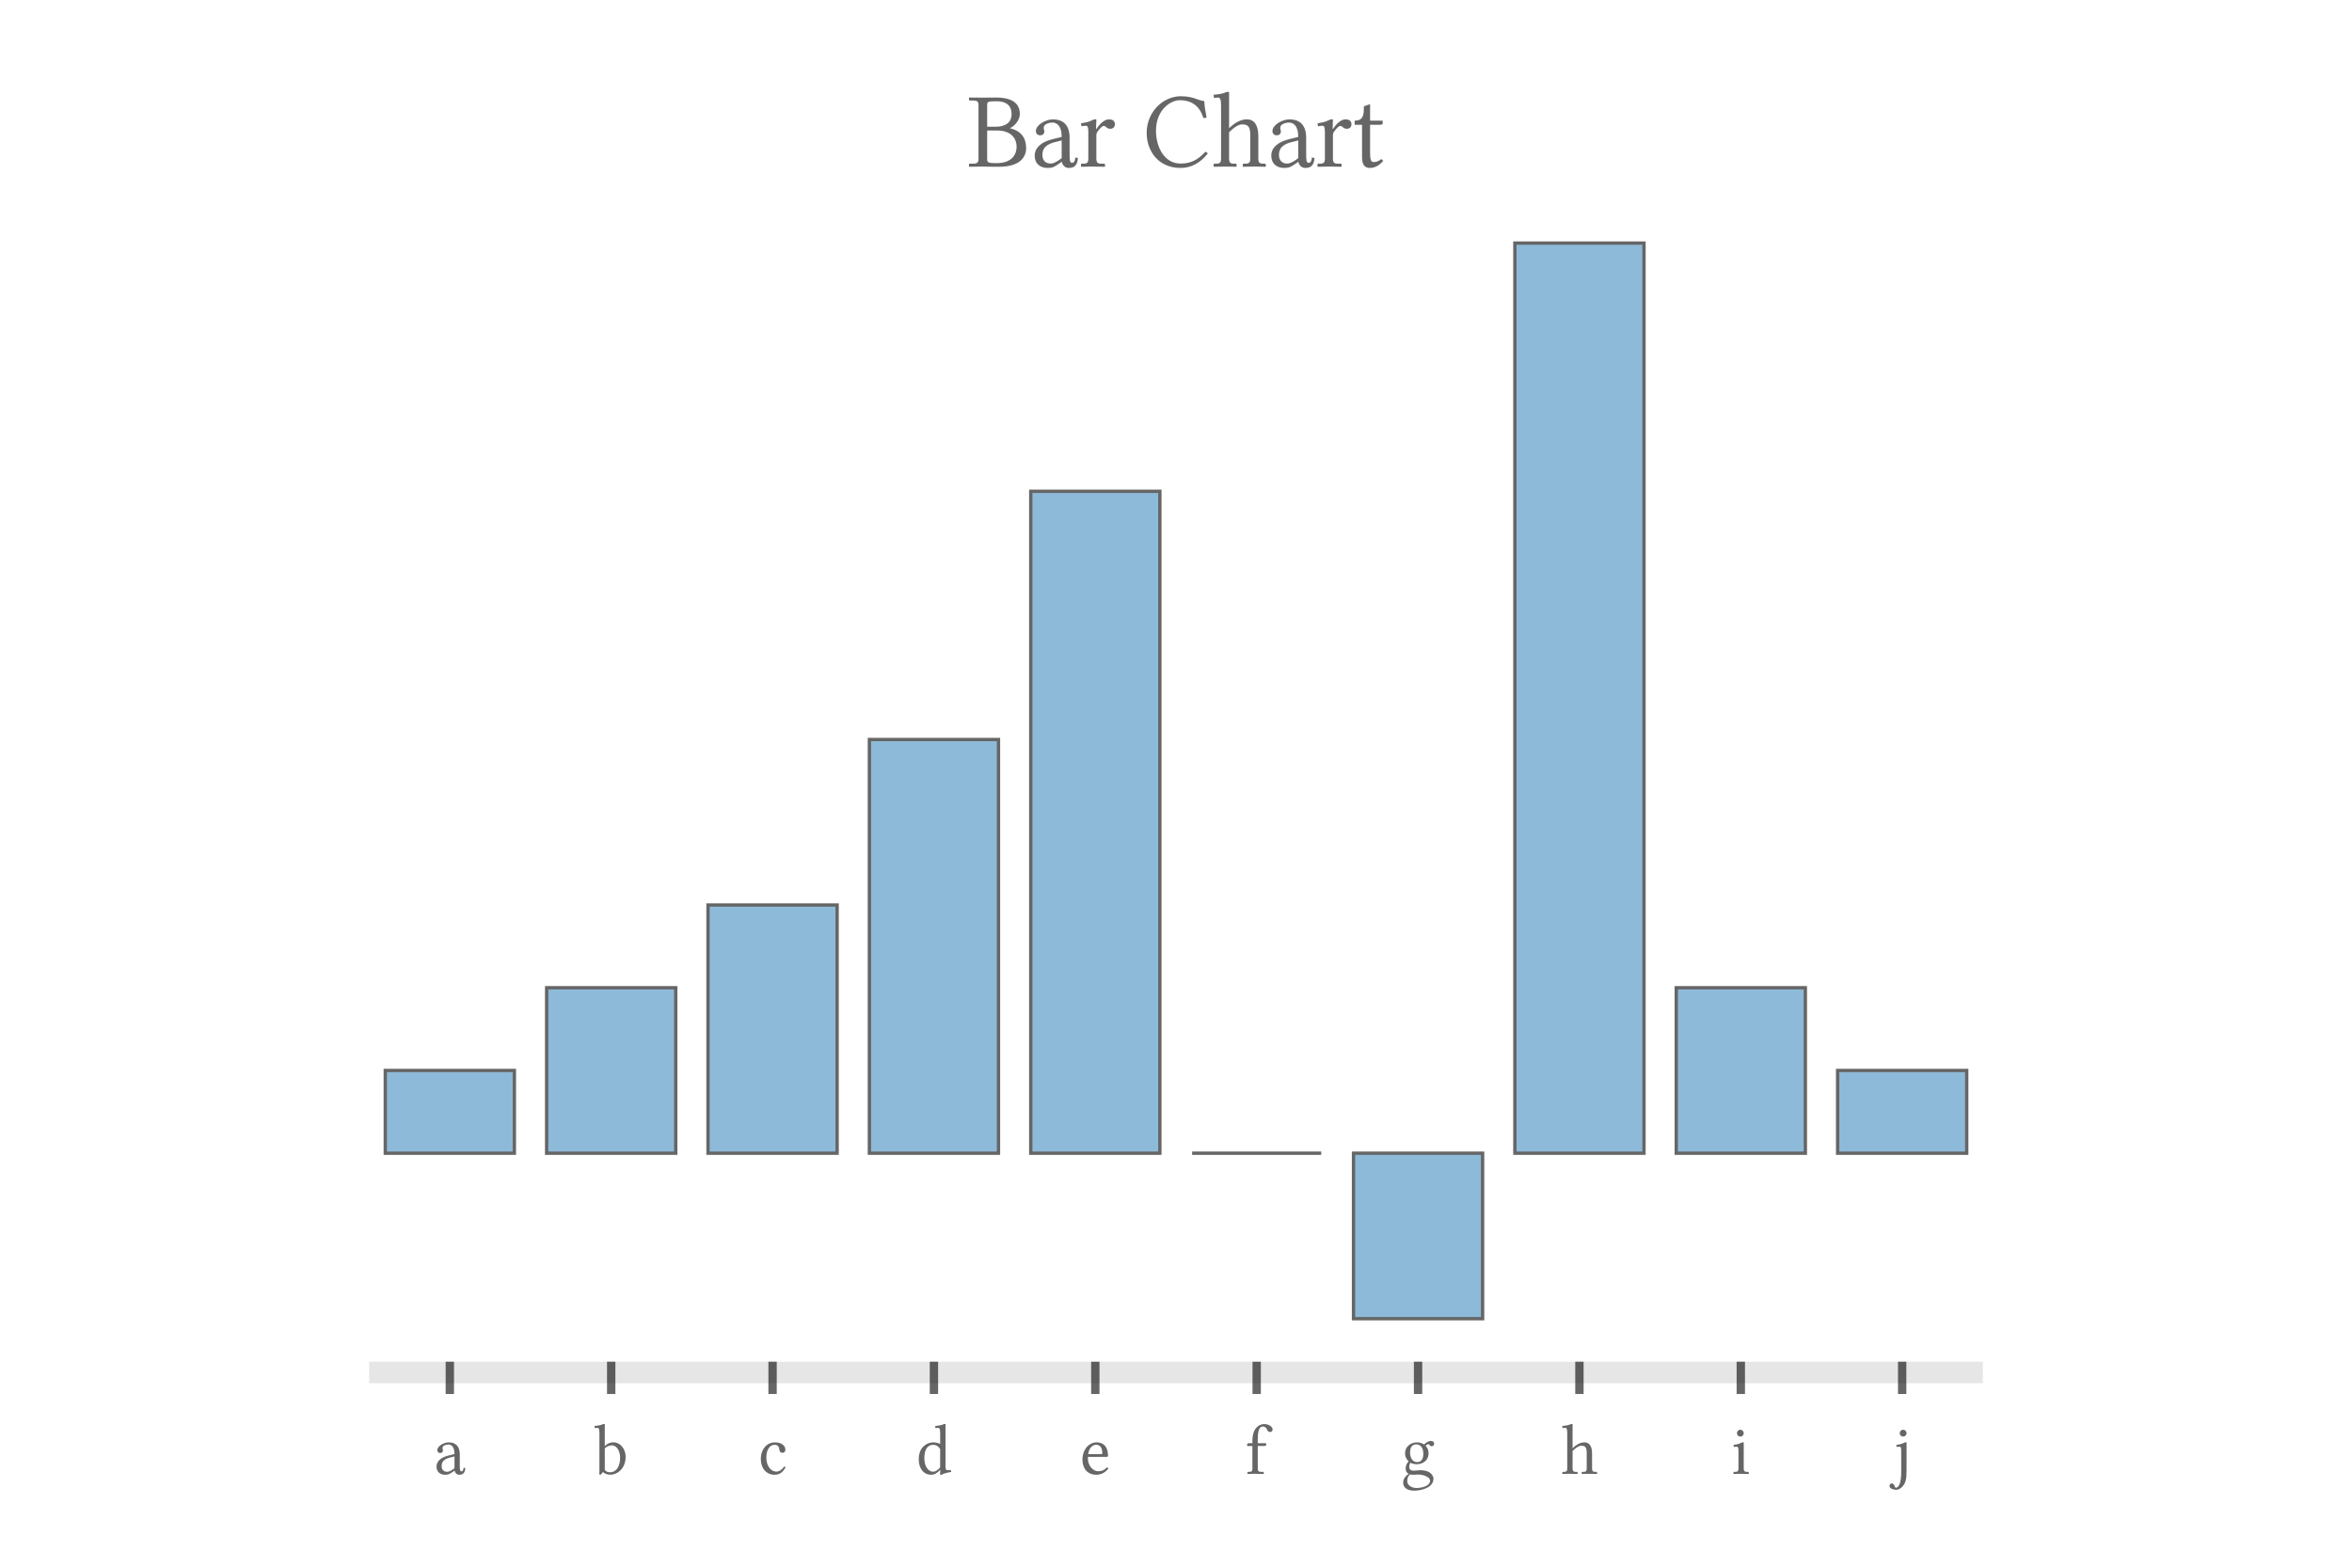
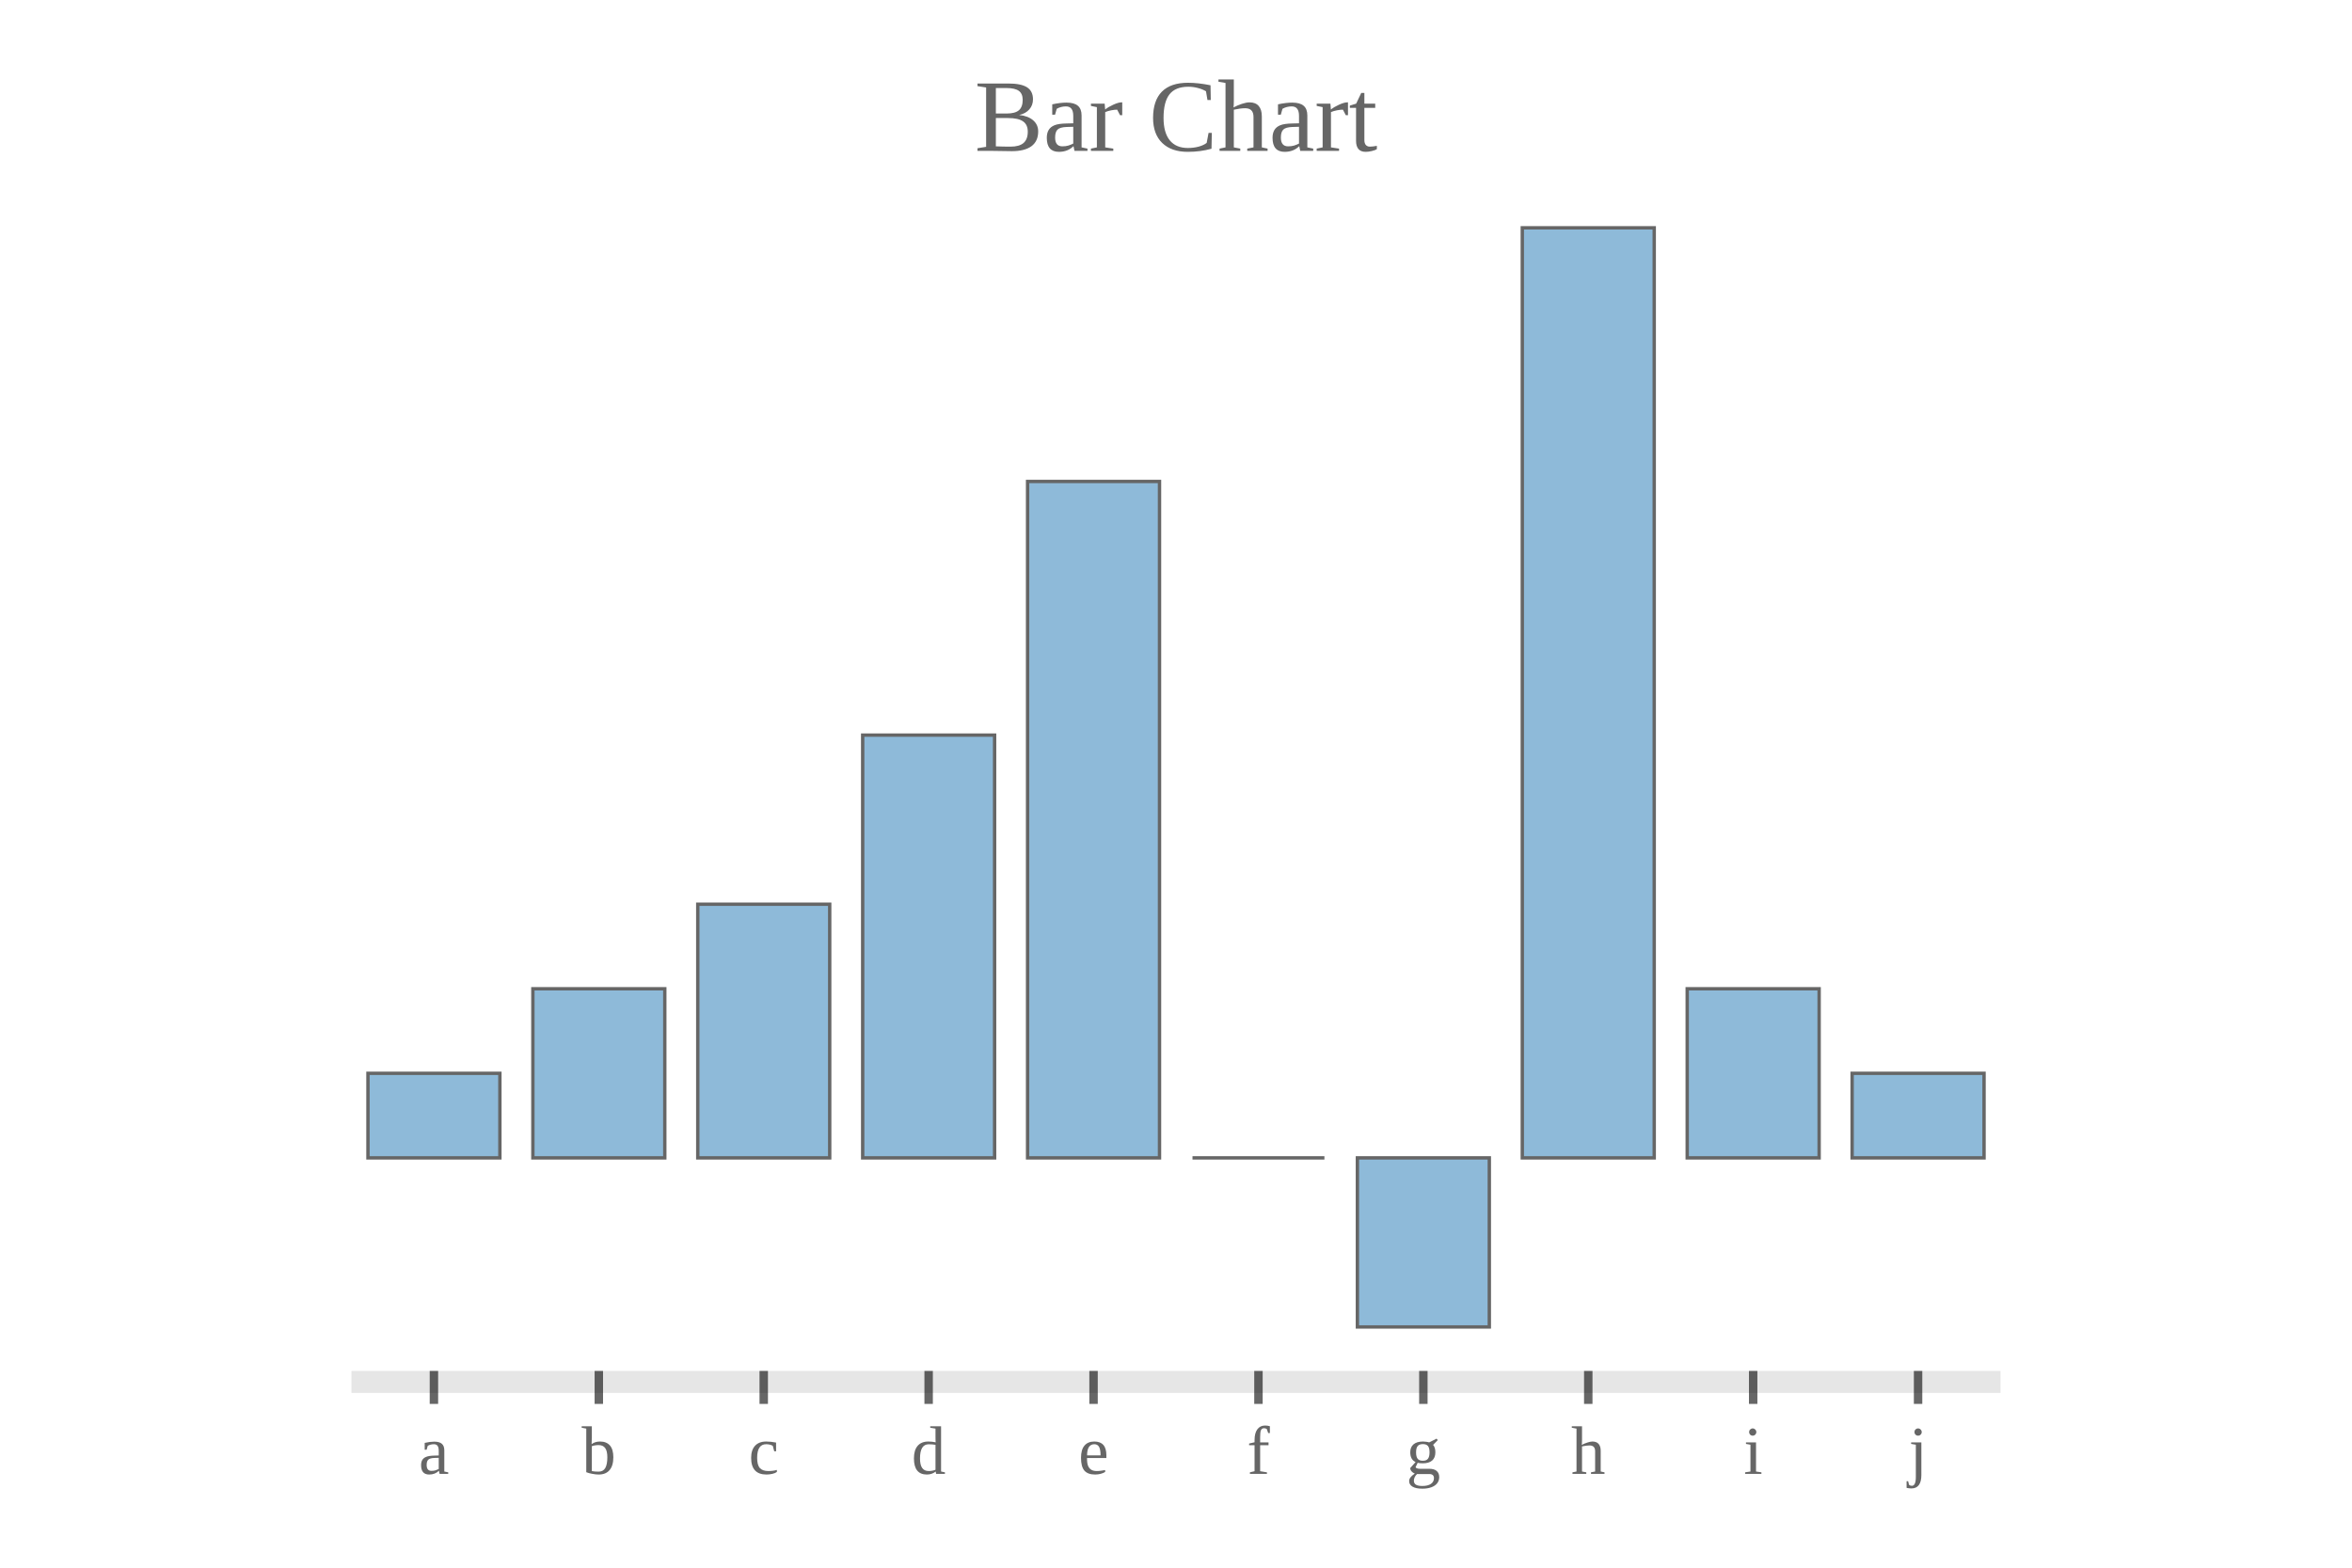
<svg xmlns="http://www.w3.org/2000/svg" height="400" stroke-opacity="1" viewBox="0 0 600 400" font-size="1" width="600" stroke="rgb(0,0,0)" version="1.1">
  <defs>
  </defs>
-   <g stroke-linejoin="miter" stroke-opacity="1.0" fill-opacity="0.6" stroke="rgb(0,0,0)" fill-rule="evenodd" stroke-width="0.0" fill="rgb(0,0,0)" stroke-linecap="butt" stroke-miterlimit="10.0">
-     <path d="M 246.723,42.526 ZM 251.829,26.824 v 5.516 h 2.157 c 2.267,-0 4.069,-0.901 4.069 -3.222c 0,-2.785 -2.185,-3.277 -3.714 -3.277c -2.376,-0 -2.512,0.082 -2.512 0.983ZM 251.829,26.824 ZM 251.829,33.296 v 7.264 c 0,0.901 0.191,1.065 2.403 1.065c 4.151,-0 5.106,-2.485 5.106 -4.151c 0,-2.458 -1.748,-4.178 -4.943 -4.178h -2.567 ZM 251.829,33.296 ZM 247.187,41.98 c 0,-0.137 0.055,-0.218 0.191 -0.218h 0.819 c 1.092,-0 1.42,-0.3 1.42 -1.256v -13.654 c 0,-0.928 -0.273,-1.202 -1.42 -1.202h -0.819 c -0.137,-0 -0.191,-0.082 -0.191 -0.191v -0.546 l 0.055,-0.027 l 3.468,0.027 c 0,-0 2.485,-0.027 3.441 -0.027c 5.079,-0 6.008,2.349 6.008 4.178c 0,1.502 -1.147,2.977 -2.54 3.659c 2.895,0.655 4.151,2.512 4.151 5.052c 0,2.349 -1.584,4.779 -7.018 4.779c -1.966,-0 -4.042,-0.055 -4.042 -0.055l -3.468,0.055 l -0.055,-0.055 v -0.519 ZM 262.889,42.526 ZM 270.835,35.836 l -2.157,0.546 c -2.403,0.737 -2.758,1.994 -2.758 3.222c 0,0.847 0.41,2.13 2.13 2.13c 0.819,-0 2.075,-0.792 2.785 -1.393v -4.506 ZM 270.835,35.836 ZM 272.583,42.854 c -1.038,-0 -1.611,-0.928 -1.72 -1.584l -0.628,0.437 c -1.256,0.874 -1.72,1.147 -2.977 1.147c -1.911,-0 -3.304,-1.092 -3.304 -3.14c 0,-2.075 1.775,-3.495 4.369 -4.151l 2.512,-0.628 c 0,-3.086 -1.42,-3.659 -2.349 -3.659c -1.038,-0 -2.239,0.464 -2.239 1.311c 0,0.3 0.055,0.464 0.082 0.546c 0.055,0.109 0.082,0.3 0.082 0.491c 0,0.355 -0.273,0.901 -1.065 0.901c -0.655,-0 -1.092,-0.437 -1.092 -1.092c 0,-1.584 2.567,-2.977 4.315 -2.977c 1.994,-0 4.287,0.819 4.287 4.697v 4.014 c 0,1.666 0.027,2.376 0.655 2.376c 0.601,-0 0.765,-0.765 0.792 -1.365l 0.683,0.137 c -0.164,1.994 -1.01,2.54 -2.403 2.54ZM 275.205,42.526 ZM 277.635,40.56 v -6.8 c 0,-1.365 -0.191,-1.666 -0.601 -1.666c -0.355,-0 -0.683,0.027 -1.147 0.137l -0.137,-0.765 c 1.72,-0.3 2.021,-0.382 2.84 -0.792c 0.273,-0.137 0.491,-0.218 0.683 -0.218h 0.41 l -0.082,2.458 h 0.082 c 0.71,-1.065 1.911,-2.458 3.195 -2.458c 1.12,-0 1.529,0.546 1.529 1.256c 0,0.71 -0.464,1.147 -1.174 1.147c -0.546,-0 -0.847,-0.218 -1.12 -0.491c -0.164,-0.164 -0.355,-0.246 -0.546 -0.246c -0.3,-0 -0.901,0.491 -1.556 1.42c -0.191,0.246 -0.328,0.601 -0.328 0.956v 6.062 c 0,0.792 0.273,1.202 1.174 1.202h 0.792 c 0.137,-0 0.246,0.082 0.246 0.218v 0.519 l -0.055,0.055 c 0,-0 -2.157,-0.055 -3.222 -0.055c -0.983,-0 -2.84,0.055 -2.84 0.055l -0.027,-0.055 v -0.519 c 0,-0.137 0.055,-0.218 0.191 -0.218h 0.519 c 0.928,-0 1.174,-0.41 1.174 -1.202ZM 291.507,42.526 ZM 301.202,42.854 c -5.871,-0 -8.684,-4.533 -8.684 -8.93c 0,-5.38 4.178,-9.367 8.711 -9.367c 3.359,-0 4.424,1.147 5.98 1.229c 0.082,1.502 0.328,2.813 0.601 4.233l -0.819,0.109 c -0.71,-2.349 -2.294,-4.56 -6.062 -4.56c -2.157,-0 -6.035,2.294 -6.035 7.837c 0,3.987 2.048,8.329 6.281 8.329c 2.54,-0 4.396,-0.901 6.335 -3.031l 0.628,0.41 c -1.857,2.43 -4.287,3.741 -6.936 3.741ZM 309.094,42.526 ZM 313.545,23.465 v 9.257 c 1.83,-1.83 3.441,-2.267 4.506 -2.267c 1.966,-0 2.949,1.502 2.949 4.315v 5.789 c 0,0.792 0.273,1.202 1.174 1.202h 0.519 c 0.109,-0 0.218,0.082 0.218 0.218v 0.519 l -0.055,0.055 c 0,-0 -1.857,-0.055 -2.949 -0.055c -0.956,-0 -2.813,0.055 -2.813 0.055l -0.055,-0.055 v -0.519 c 0,-0.137 0.082,-0.218 0.218 -0.218h 0.519 c 0.928,-0 1.174,-0.41 1.174 -1.202v -6.09 c 0,-2.212 -0.601,-2.731 -2.13 -2.731c -0.792,-0 -1.966,0.71 -3.277 1.994v 6.827 c 0,0.792 0.273,1.202 1.174 1.202h 0.519 c 0.109,-0 0.218,0.082 0.218 0.218v 0.519 l -0.055,0.055 c 0,-0 -1.857,-0.055 -2.922 -0.055c -0.983,-0 -2.813,0.055 -2.813 0.055l -0.055,-0.055 v -0.519 c 0,-0.137 0.055,-0.218 0.191 -0.218h 0.519 c 0.928,-0 1.174,-0.41 1.174 -1.202v -13.681 c 0,-1.556 -0.246,-1.994 -0.792 -1.994l -0.901,0.109 c -0.082,-0 -0.137,-0.055 -0.137 -0.137l -0.055,-0.683 c 0.437,-0 1.42,-0.164 1.884 -0.246c 0.491,-0.109 0.901,-0.218 1.447 -0.464h 0.601 ZM 323.239,42.526 ZM 331.185,35.836 l -2.157,0.546 c -2.403,0.737 -2.758,1.994 -2.758 3.222c 0,0.847 0.41,2.13 2.13 2.13c 0.819,-0 2.075,-0.792 2.785 -1.393v -4.506 ZM 331.185,35.836 ZM 332.933,42.854 c -1.038,-0 -1.611,-0.928 -1.72 -1.584l -0.628,0.437 c -1.256,0.874 -1.72,1.147 -2.977 1.147c -1.911,-0 -3.304,-1.092 -3.304 -3.14c 0,-2.075 1.775,-3.495 4.369 -4.151l 2.512,-0.628 c 0,-3.086 -1.42,-3.659 -2.349 -3.659c -1.038,-0 -2.239,0.464 -2.239 1.311c 0,0.3 0.055,0.464 0.082 0.546c 0.055,0.109 0.082,0.3 0.082 0.491c 0,0.355 -0.273,0.901 -1.065 0.901c -0.655,-0 -1.092,-0.437 -1.092 -1.092c 0,-1.584 2.567,-2.977 4.315 -2.977c 1.994,-0 4.287,0.819 4.287 4.697v 4.014 c 0,1.666 0.027,2.376 0.655 2.376c 0.601,-0 0.765,-0.765 0.792 -1.365l 0.683,0.137 c -0.164,1.994 -1.01,2.54 -2.403 2.54ZM 335.555,42.526 ZM 337.985,40.56 v -6.8 c 0,-1.365 -0.191,-1.666 -0.601 -1.666c -0.355,-0 -0.683,0.027 -1.147 0.137l -0.137,-0.765 c 1.72,-0.3 2.021,-0.382 2.84 -0.792c 0.273,-0.137 0.491,-0.218 0.683 -0.218h 0.41 l -0.082,2.458 h 0.082 c 0.71,-1.065 1.911,-2.458 3.195 -2.458c 1.12,-0 1.529,0.546 1.529 1.256c 0,0.71 -0.464,1.147 -1.174 1.147c -0.546,-0 -0.847,-0.218 -1.12 -0.491c -0.164,-0.164 -0.355,-0.246 -0.546 -0.246c -0.3,-0 -0.901,0.491 -1.556 1.42c -0.191,0.246 -0.328,0.601 -0.328 0.956v 6.062 c 0,0.792 0.273,1.202 1.174 1.202h 0.792 c 0.137,-0 0.246,0.082 0.246 0.218v 0.519 l -0.055,0.055 c 0,-0 -2.157,-0.055 -3.222 -0.055c -0.983,-0 -2.84,0.055 -2.84 0.055l -0.027,-0.055 v -0.519 c 0,-0.137 0.055,-0.218 0.191 -0.218h 0.519 c 0.928,-0 1.174,-0.41 1.174 -1.202ZM 345.03,42.526 ZM 349.509,31.849 v 6.991 c 0,1.693 0.164,2.512 0.901 2.512c 0.71,-0 1.256,-0.218 1.966 -0.765l 0.491,0.464 c -1.065,1.202 -2.157,1.802 -3.413 1.802c -1.256,-0 -1.994,-0.765 -1.994 -2.704v -8.302 h -1.775 c -0.082,-0 -0.109,-0.027 -0.109 -0.109v -0.847 c 0,-0.082 0.027,-0.109 0.082 -0.109c 1.83,-0 2.267,-1.065 2.267 -3.14v -0.519 l 1.584,-0.546 v 4.205 h 3.004 c 0.137,-0 0.218,0.055 0.218 0.164v 0.546 c 0,0.246 -0.382,0.355 -0.655 0.355h -2.567 Z" />
+   <g stroke-linejoin="miter" stroke-opacity="0.0" fill-opacity="0.0" stroke="rgb(0,0,0)" fill-rule="evenodd" stroke-width="0.0" fill="rgb(0,0,0)" stroke-linecap="butt" stroke-miterlimit="10.0">
+     <path d="M 364.97,46.908 l -0,-28.875 h -129.94 l -0,28.875 Z" />
+   </g>
+   <g stroke-linejoin="miter" stroke-opacity="1.0" fill-opacity="0.6" font-size="26.25px" stroke="rgb(0,0,0)" fill-rule="evenodd" stroke-width="0.0" fill="rgb(0,0,0)" stroke-linecap="butt" stroke-miterlimit="10.0">
+     <text dominant-baseline="middle" transform="matrix(1,-0,0,1,300,32.4698)" stroke="none" text-anchor="middle">Bar Chart
+     </text>
  </g>
  <g stroke-linejoin="miter" stroke-opacity="0.0" fill-opacity="0.1" stroke="rgb(0,0,0)" stroke-width="0.0" fill="rgb(0,0,0)" stroke-linecap="butt" stroke-miterlimit="10.0">
-     <path d="M 505.832,352.933 l -0,-5.489 h -411.664 l -0,5.489 Z" />
+     <path d="M 510.34,355.407 l -0,-5.609 h -420.681 l -0,5.609 Z" />
  </g>
-   <g stroke-linejoin="miter" stroke-opacity="1.0" fill-opacity="0.6" stroke="rgb(0,0,0)" fill-rule="evenodd" stroke-width="0.0" fill="rgb(0,0,0)" stroke-linecap="butt" stroke-miterlimit="10.0">
-     <path d="M 482.727,376.07 ZM 484.621,365.674 c 0,-0.473 0.382,-0.874 0.874 -0.874c 0.473,-0 0.874,0.401 0.874 0.874c 0,0.491 -0.401,0.874 -0.874 0.874c -0.491,-0 -0.874,-0.382 -0.874 -0.874ZM 484.621,365.674 ZM 483.656,379.601 c 0.801,-0 1.347,-1.438 1.347 -4.005v -5.37 c 0,-0.965 -0.164,-1.111 -0.401 -1.111c -0.255,-0 -0.455,0.018 -0.765 0.091l -0.091,-0.51 c 1.329,-0.218 1.73,-0.437 1.966 -0.564c 0.127,-0.055 0.2,-0.109 0.382 -0.109h 0.273 v 7.009 c 0,2.385 -0.182,3.386 -1.183 4.406c -0.491,0.473 -1.02,0.692 -1.456 0.692c -0.746,-0 -1.711,-0.382 -1.711 -0.928c 0,-0.455 0.273,-0.692 0.583 -0.692c 0.437,-0 0.674,0.419 0.765 0.801c 0.055,0.182 0.146,0.291 0.291 0.291Z" />
+   <g stroke-linejoin="miter" stroke-opacity="0.0" fill-opacity="0.0" stroke="rgb(0,0,0)" fill-rule="evenodd" stroke-width="0.0" fill="rgb(0,0,0)" stroke-linecap="butt" stroke-miterlimit="10.0">
+     <path d="M 494.119,381.668 l -0,-19.25 h -9.625 l -0,19.25 Z" />
  </g>
-   <g stroke-linejoin="miter" stroke-opacity="0.6" fill-opacity="0.0" stroke="rgb(0,0,0)" stroke-width="2.128" fill="rgb(0,0,0)" stroke-linecap="butt" stroke-miterlimit="10.0">
-     <path d="M 485.249,347.444 v 8.233 " />
+   <g stroke-linejoin="miter" stroke-opacity="1.0" fill-opacity="0.6" font-size="17.5px" stroke="rgb(0,0,0)" fill-rule="evenodd" stroke-width="0.0" fill="rgb(0,0,0)" stroke-linecap="butt" stroke-miterlimit="10.0">
+     <text dominant-baseline="middle" transform="matrix(1,-0,0,1,489.3063,372.0432)" stroke="none" text-anchor="middle">j
+     </text>
  </g>
-   <g stroke-linejoin="miter" stroke-opacity="1.0" fill-opacity="0.6" stroke="rgb(0,0,0)" fill-rule="evenodd" stroke-width="0.0" fill="rgb(0,0,0)" stroke-linecap="butt" stroke-miterlimit="10.0">
-     <path d="M 441.679,376.07 ZM 443.099,365.674 c 0,-0.473 0.382,-0.874 0.856 -0.874c 0.491,-0 0.874,0.401 0.874 0.874c 0,0.491 -0.382,0.874 -0.874 0.874c -0.473,-0 -0.856,-0.382 -0.856 -0.874ZM 443.099,365.674 ZM 444.829,374.759 c 0,0.528 0.2,0.801 0.783 0.801h 0.346 c 0.091,-0 0.164,0.055 0.164 0.146v 0.346 l -0.036,0.036 c 0,-0 -1.256,-0.036 -1.966 -0.036c -0.637,-0 -1.875,0.036 -1.875 0.036l -0.036,-0.036 v -0.346 c 0,-0.091 0.055,-0.146 0.146 -0.146h 0.346 c 0.601,-0 0.783,-0.273 0.783 -0.801v -4.533 c 0,-0.965 -0.164,-1.111 -0.419 -1.111c -0.237,-0 -0.455,0.018 -0.765 0.091l -0.091,-0.51 c 1.165,-0.2 1.365,-0.273 1.893 -0.528c 0.2,-0.073 0.328,-0.146 0.455 -0.146h 0.273 v 6.736 Z" />
+   <g stroke-linejoin="miter" stroke-opacity="0.6" fill-opacity="0.0" stroke="rgb(0,0,0)" stroke-width="2.151" fill="rgb(0,0,0)" stroke-linecap="butt" stroke-miterlimit="10.0">
+     <path d="M 489.306,349.798 v 8.414 " />
  </g>
-   <g stroke-linejoin="miter" stroke-opacity="0.6" fill-opacity="0.0" stroke="rgb(0,0,0)" stroke-width="2.128" fill="rgb(0,0,0)" stroke-linecap="butt" stroke-miterlimit="10.0">
-     <path d="M 444.082,347.444 v 8.233 " />
+   <g stroke-linejoin="miter" stroke-opacity="0.0" fill-opacity="0.0" stroke="rgb(0,0,0)" fill-rule="evenodd" stroke-width="0.0" fill="rgb(0,0,0)" stroke-linecap="butt" stroke-miterlimit="10.0">
+     <path d="M 452.051,381.668 l -0,-19.25 h -9.625 l -0,19.25 Z" />
  </g>
-   <g stroke-linejoin="miter" stroke-opacity="1.0" fill-opacity="0.6" stroke="rgb(0,0,0)" fill-rule="evenodd" stroke-width="0.0" fill="rgb(0,0,0)" stroke-linecap="butt" stroke-miterlimit="10.0">
-     <path d="M 398.201,376.07 ZM 401.168,363.362 v 6.171 c 1.22,-1.22 2.294,-1.511 3.004 -1.511c 1.311,-0 1.966,1.001 1.966 2.876v 3.86 c 0,0.528 0.182,0.801 0.783 0.801h 0.346 c 0.073,-0 0.146,0.055 0.146 0.146v 0.346 l -0.036,0.036 c 0,-0 -1.238,-0.036 -1.966 -0.036c -0.637,-0 -1.875,0.036 -1.875 0.036l -0.036,-0.036 v -0.346 c 0,-0.091 0.055,-0.146 0.146 -0.146h 0.346 c 0.619,-0 0.783,-0.273 0.783 -0.801v -4.06 c 0,-1.475 -0.401,-1.821 -1.42 -1.821c -0.528,-0 -1.311,0.473 -2.185 1.329v 4.551 c 0,0.528 0.182,0.801 0.783 0.801h 0.346 c 0.073,-0 0.146,0.055 0.146 0.146v 0.346 l -0.036,0.036 c 0,-0 -1.238,-0.036 -1.948 -0.036c -0.655,-0 -1.875,0.036 -1.875 0.036l -0.036,-0.036 v -0.346 c 0,-0.091 0.036,-0.146 0.127 -0.146h 0.346 c 0.619,-0 0.783,-0.273 0.783 -0.801v -9.121 c 0,-1.038 -0.164,-1.329 -0.528 -1.329l -0.601,0.073 c -0.055,-0 -0.091,-0.036 -0.091 -0.091l -0.036,-0.455 c 0.291,-0 0.947,-0.109 1.256 -0.164c 0.328,-0.073 0.601,-0.146 0.965 -0.309h 0.401 Z" />
+   <g stroke-linejoin="miter" stroke-opacity="1.0" fill-opacity="0.6" font-size="17.5px" stroke="rgb(0,0,0)" fill-rule="evenodd" stroke-width="0.0" fill="rgb(0,0,0)" stroke-linecap="butt" stroke-miterlimit="10.0">
+     <text dominant-baseline="middle" transform="matrix(1,-0,0,1,447.2382,372.0432)" stroke="none" text-anchor="middle">i
+     </text>
  </g>
-   <g stroke-linejoin="miter" stroke-opacity="0.6" fill-opacity="0.0" stroke="rgb(0,0,0)" stroke-width="2.128" fill="rgb(0,0,0)" stroke-linecap="butt" stroke-miterlimit="10.0">
-     <path d="M 402.916,347.444 v 8.233 " />
+   <g stroke-linejoin="miter" stroke-opacity="0.6" fill-opacity="0.0" stroke="rgb(0,0,0)" stroke-width="2.151" fill="rgb(0,0,0)" stroke-linecap="butt" stroke-miterlimit="10.0">
+     <path d="M 447.238,349.798 v 8.414 " />
  </g>
-   <g stroke-linejoin="miter" stroke-opacity="1.0" fill-opacity="0.6" stroke="rgb(0,0,0)" fill-rule="evenodd" stroke-width="0.0" fill="rgb(0,0,0)" stroke-linecap="butt" stroke-miterlimit="10.0">
-     <path d="M 357.344,376.07 ZM 363.097,370.918 c 0,-1.511 -0.71,-2.385 -1.802 -2.385c -0.947,-0 -1.584,0.655 -1.584 2.075c 0,0.947 0.364,2.439 1.821 2.439c 0.637,-0 1.566,-0.309 1.566 -2.13ZM 363.097,370.918 ZM 359.692,376.197 c -0.564,0.528 -0.692,1.092 -0.692 1.711c 0,1.365 1.639,1.766 2.257 1.766c 1.566,-0 3.55,-0.546 3.55 -1.857c 0,-0.473 -0.255,-0.783 -0.965 -1.129c -0.51,-0.255 -1.256,-0.455 -2.13 -0.455c -0.146,-0 -0.346,0.018 -0.601 0.036c -0.255,0.018 -0.528,0.018 -0.728 0.018c -0.291,-0 -0.437,-0.036 -0.692 -0.091ZM 359.692,376.197 ZM 365.227,369.006 c -0.291,-0 -0.473,-0.164 -0.546 -0.309c -0.109,-0.164 -0.182,-0.218 -0.309 -0.218c -0.218,-0 -0.564,0.255 -0.692 0.437c 0.51,0.546 0.746,1.074 0.746 1.93c 0,1.784 -1.456,2.749 -2.986 2.749c -0.674,-0 -1.22,-0.127 -1.639 -0.382c -0.2,0.309 -0.309,0.692 -0.309 1.056c 0,0.783 0.601,0.983 1.111 0.983c 0.091,-0 0.309,-0.018 0.564 -0.036c 0.419,-0.055 0.874,-0.091 1.183 -0.091c 0.637,-0 1.839,0.127 2.567 0.746c 0.491,0.455 0.765,0.892 0.765 1.475c 0,1.966 -2.585,3.004 -4.934 3.004c -1.329,-0 -2.804,-0.491 -2.804 -2.075c 0,-0.783 0.491,-1.62 1.42 -2.203c -0.455,-0.237 -0.783,-0.692 -0.783 -1.347c 0,-0.619 0.273,-1.402 0.765 -1.839c -0.491,-0.491 -0.91,-1.111 -0.91 -2.112c 0,-1.675 1.475,-2.749 3.022 -2.749c 1.02,-0 1.657,0.419 1.857 0.564c 0.455,-0.619 1.274,-0.928 1.73 -0.928c 0.473,-0 0.801,0.309 0.801 0.692c 0,0.401 -0.255,0.655 -0.619 0.655Z" />
+   <g stroke-linejoin="miter" stroke-opacity="0.0" fill-opacity="0.0" stroke="rgb(0,0,0)" fill-rule="evenodd" stroke-width="0.0" fill="rgb(0,0,0)" stroke-linecap="butt" stroke-miterlimit="10.0">
+     <path d="M 409.983,381.668 l -0,-19.25 h -9.625 l -0,19.25 Z" />
  </g>
-   <g stroke-linejoin="miter" stroke-opacity="0.6" fill-opacity="0.0" stroke="rgb(0,0,0)" stroke-width="2.128" fill="rgb(0,0,0)" stroke-linecap="butt" stroke-miterlimit="10.0">
-     <path d="M 361.75,347.444 v 8.233 " />
+   <g stroke-linejoin="miter" stroke-opacity="1.0" fill-opacity="0.6" font-size="17.5px" stroke="rgb(0,0,0)" fill-rule="evenodd" stroke-width="0.0" fill="rgb(0,0,0)" stroke-linecap="butt" stroke-miterlimit="10.0">
+     <text dominant-baseline="middle" transform="matrix(1,-0,0,1,405.1702,372.0432)" stroke="none" text-anchor="middle">h
+     </text>
  </g>
-   <g stroke-linejoin="miter" stroke-opacity="1.0" fill-opacity="0.6" stroke="rgb(0,0,0)" fill-rule="evenodd" stroke-width="0.0" fill="rgb(0,0,0)" stroke-linecap="butt" stroke-miterlimit="10.0">
-     <path d="M 317.816,376.07 ZM 319.491,374.759 v -5.807 h -1.256 c -0.073,-0 -0.091,-0.018 -0.091 -0.091v -0.255 c 0,-0.146 0.091,-0.364 0.419 -0.364h 0.928 v -0.71 c 0,-2.84 1.475,-4.169 3.004 -4.169c 0.692,-0 1.165,0.182 1.62 0.491c 0.364,0.273 0.528,0.583 0.528 0.874c 0,0.382 -0.273,0.655 -0.619 0.655c -0.364,-0 -0.601,-0.2 -0.746 -0.51c -0.237,-0.601 -0.583,-0.892 -1.129 -0.892c -0.601,-0 -1.293,0.437 -1.293 3.24v 1.02 h 2.003 c 0.091,-0 0.146,0.036 0.146 0.109v 0.364 c 0,0.164 -0.255,0.237 -0.419 0.237h -1.73 v 5.807 c 0,0.528 0.182,0.801 0.783 0.801h 0.601 c 0.073,-0 0.146,0.055 0.146 0.146v 0.346 l -0.036,0.036 c 0,-0 -1.493,-0.036 -2.203 -0.036c -0.655,-0 -1.893,0.036 -1.893 0.036l -0.036,-0.036 v -0.346 c 0,-0.091 0.055,-0.146 0.146 -0.146h 0.346 c 0.619,-0 0.783,-0.273 0.783 -0.801Z" />
+   <g stroke-linejoin="miter" stroke-opacity="0.6" fill-opacity="0.0" stroke="rgb(0,0,0)" stroke-width="2.151" fill="rgb(0,0,0)" stroke-linecap="butt" stroke-miterlimit="10.0">
+     <path d="M 405.17,349.798 v 8.414 " />
  </g>
-   <g stroke-linejoin="miter" stroke-opacity="0.6" fill-opacity="0.0" stroke="rgb(0,0,0)" stroke-width="2.128" fill="rgb(0,0,0)" stroke-linecap="butt" stroke-miterlimit="10.0">
-     <path d="M 320.583,347.444 v 8.233 " />
+   <g stroke-linejoin="miter" stroke-opacity="0.0" fill-opacity="0.0" stroke="rgb(0,0,0)" fill-rule="evenodd" stroke-width="0.0" fill="rgb(0,0,0)" stroke-linecap="butt" stroke-miterlimit="10.0">
+     <path d="M 367.915,381.668 l -0,-19.25 h -9.625 l -0,19.25 Z" />
  </g>
-   <g stroke-linejoin="miter" stroke-opacity="1.0" fill-opacity="0.6" stroke="rgb(0,0,0)" fill-rule="evenodd" stroke-width="0.0" fill="rgb(0,0,0)" stroke-linecap="butt" stroke-miterlimit="10.0">
-     <path d="M 275.521,376.07 ZM 277.596,371.027 h 3.35 c 0.182,-0 0.255,-0.091 0.255 -0.255c 0,-1.693 -0.856,-2.13 -1.511 -2.13c -0.419,-0 -1.784,0.164 -2.094 2.385ZM 277.596,371.027 ZM 282.402,374.377 l 0.364,0.291 c -0.692,0.947 -1.766,1.62 -3.077 1.62c -2.494,-0 -3.55,-1.857 -3.55 -3.841c 0,-2.767 1.821,-4.424 3.55 -4.424c 2.403,-0 2.967,1.875 2.967 3.404c 0,0.2 -0.127,0.309 -0.328 0.309h -4.788 c -0.018,0.109 -0.018,0.218 -0.018 0.364c 0,1.857 1.293,3.295 2.603 3.295c 1.001,-0 1.639,-0.328 2.276 -1.02Z" />
+   <g stroke-linejoin="miter" stroke-opacity="1.0" fill-opacity="0.6" font-size="17.5px" stroke="rgb(0,0,0)" fill-rule="evenodd" stroke-width="0.0" fill="rgb(0,0,0)" stroke-linecap="butt" stroke-miterlimit="10.0">
+     <text dominant-baseline="middle" transform="matrix(1,-0,0,1,363.1021,372.0432)" stroke="none" text-anchor="middle">g
+     </text>
  </g>
-   <g stroke-linejoin="miter" stroke-opacity="0.6" fill-opacity="0.0" stroke="rgb(0,0,0)" stroke-width="2.128" fill="rgb(0,0,0)" stroke-linecap="butt" stroke-miterlimit="10.0">
-     <path d="M 279.417,347.444 v 8.233 " />
+   <g stroke-linejoin="miter" stroke-opacity="0.6" fill-opacity="0.0" stroke="rgb(0,0,0)" stroke-width="2.151" fill="rgb(0,0,0)" stroke-linecap="butt" stroke-miterlimit="10.0">
+     <path d="M 363.102,349.798 v 8.414 " />
  </g>
-   <g stroke-linejoin="miter" stroke-opacity="1.0" fill-opacity="0.6" stroke="rgb(0,0,0)" fill-rule="evenodd" stroke-width="0.0" fill="rgb(0,0,0)" stroke-linecap="butt" stroke-miterlimit="10.0">
-     <path d="M 233.754,376.07 ZM 239.834,374.449 v -4.715 c -0.437,-0.692 -0.928,-1.074 -1.784 -1.074c -0.364,-0 -1.111,0.055 -1.693 0.91c -0.255,0.382 -0.564,1.165 -0.564 2.476c 0,2.385 1.238,3.477 2.221 3.477c 0.601,-0 1.092,-0.364 1.821 -1.074ZM 239.834,374.449 ZM 241.2,363.362 v 10.523 c 0,0.546 0.036,0.837 0.073 0.965c 0.055,0.164 0.255,0.273 0.401 0.273c 0.218,-0 0.619,-0 0.892 -0.055l 0.073,0.51 c -1.056,0.182 -2.003,0.382 -2.385 0.71h -0.437 l 0.055,-1.256 c -0.692,0.71 -1.402,1.256 -2.33 1.256c -1.966,-0 -3.168,-1.675 -3.168 -3.914c 0,-1.347 0.364,-2.476 1.147 -3.259c 0.728,-0.692 1.529,-1.092 2.731 -1.092c 0.364,-0 1.165,0.164 1.584 0.401v -2.785 c 0,-1.038 -0.164,-1.329 -0.528 -1.329l -0.601,0.073 c -0.036,-0 -0.091,-0.036 -0.091 -0.091l -0.036,-0.455 c 0.291,-0 0.947,-0.109 1.256 -0.164c 0.346,-0.073 0.601,-0.146 0.965 -0.309h 0.401 Z" />
+   <g stroke-linejoin="miter" stroke-opacity="0.0" fill-opacity="0.0" stroke="rgb(0,0,0)" fill-rule="evenodd" stroke-width="0.0" fill="rgb(0,0,0)" stroke-linecap="butt" stroke-miterlimit="10.0">
+     <path d="M 325.847,381.668 l -0,-19.25 h -9.625 l -0,19.25 Z" />
  </g>
-   <g stroke-linejoin="miter" stroke-opacity="0.6" fill-opacity="0.0" stroke="rgb(0,0,0)" stroke-width="2.128" fill="rgb(0,0,0)" stroke-linecap="butt" stroke-miterlimit="10.0">
-     <path d="M 238.25,347.444 v 8.233 " />
+   <g stroke-linejoin="miter" stroke-opacity="1.0" fill-opacity="0.6" font-size="17.5px" stroke="rgb(0,0,0)" fill-rule="evenodd" stroke-width="0.0" fill="rgb(0,0,0)" stroke-linecap="butt" stroke-miterlimit="10.0">
+     <text dominant-baseline="middle" transform="matrix(1,-0,0,1,321.034,372.0432)" stroke="none" text-anchor="middle">f
+     </text>
  </g>
-   <g stroke-linejoin="miter" stroke-opacity="1.0" fill-opacity="0.6" stroke="rgb(0,0,0)" fill-rule="evenodd" stroke-width="0.0" fill="rgb(0,0,0)" stroke-linecap="butt" stroke-miterlimit="10.0">
-     <path d="M 193.416,376.07 ZM 200.406,374.413 c -0.801,1.384 -1.675,1.875 -2.767 1.875c -2.185,-0 -3.55,-1.657 -3.55 -4.005c 0,-2.585 1.62,-4.26 3.586 -4.26c 1.748,-0 2.676,0.892 2.676 1.857c 0,0.528 -0.328,0.801 -0.71 0.801c -0.382,-0 -0.746,-0.2 -0.801 -0.655c -0.073,-0.601 -0.182,-1.384 -1.256 -1.384c -1.202,-0 -2.094,1.274 -2.094 3.24c 0,2.13 1.147,3.605 2.549 3.605c 0.783,-0 1.475,-0.51 2.039 -1.329Z" />
+   <g stroke-linejoin="miter" stroke-opacity="0.6" fill-opacity="0.0" stroke="rgb(0,0,0)" stroke-width="2.151" fill="rgb(0,0,0)" stroke-linecap="butt" stroke-miterlimit="10.0">
+     <path d="M 321.034,349.798 v 8.414 " />
  </g>
-   <g stroke-linejoin="miter" stroke-opacity="0.6" fill-opacity="0.0" stroke="rgb(0,0,0)" stroke-width="2.128" fill="rgb(0,0,0)" stroke-linecap="butt" stroke-miterlimit="10.0">
-     <path d="M 197.084,347.444 v 8.233 " />
+   <g stroke-linejoin="miter" stroke-opacity="0.0" fill-opacity="0.0" stroke="rgb(0,0,0)" fill-rule="evenodd" stroke-width="0.0" fill="rgb(0,0,0)" stroke-linecap="butt" stroke-miterlimit="10.0">
+     <path d="M 283.779,381.668 l -0,-19.25 h -9.625 l -0,19.25 Z" />
  </g>
-   <g stroke-linejoin="miter" stroke-opacity="1.0" fill-opacity="0.6" stroke="rgb(0,0,0)" fill-rule="evenodd" stroke-width="0.0" fill="rgb(0,0,0)" stroke-linecap="butt" stroke-miterlimit="10.0">
-     <path d="M 151.567,376.07 ZM 154.279,375.068 c 0.364,0.437 0.746,0.583 1.311 0.583c 1.73,-0 2.603,-1.602 2.603 -3.677c 0,-1.857 -0.947,-3.186 -2.057 -3.186c -0.2,-0 -1.147,0.036 -1.857 0.783v 5.498 ZM 154.279,375.068 ZM 152.914,365.638 c 0,-1.038 -0.182,-1.329 -0.546 -1.329l -0.583,0.073 c -0.055,-0 -0.091,-0.036 -0.091 -0.091l -0.036,-0.455 c 0.291,-0 0.947,-0.109 1.256 -0.164c 0.328,-0.073 0.601,-0.146 0.965 -0.309h 0.401 v 5.644 c 0.619,-0.674 1.347,-1.001 2.221 -1.001c 1.584,-0 3.095,1.511 3.095 3.732c 0,2.895 -2.039,4.533 -3.896 4.533c -0.783,-0 -1.365,-0.218 -1.893 -0.674c -0.164,0.218 -0.401,0.491 -0.564 0.674l -0.382,-0.091 c 0.055,-0.437 0.055,-0.728 0.055 -1.438v -9.103 Z" />
+   <g stroke-linejoin="miter" stroke-opacity="1.0" fill-opacity="0.6" font-size="17.5px" stroke="rgb(0,0,0)" fill-rule="evenodd" stroke-width="0.0" fill="rgb(0,0,0)" stroke-linecap="butt" stroke-miterlimit="10.0">
+     <text dominant-baseline="middle" transform="matrix(1,-0,0,1,278.966,372.0432)" stroke="none" text-anchor="middle">e
+     </text>
  </g>
-   <g stroke-linejoin="miter" stroke-opacity="0.6" fill-opacity="0.0" stroke="rgb(0,0,0)" stroke-width="2.128" fill="rgb(0,0,0)" stroke-linecap="butt" stroke-miterlimit="10.0">
-     <path d="M 155.918,347.444 v 8.233 " />
+   <g stroke-linejoin="miter" stroke-opacity="0.6" fill-opacity="0.0" stroke="rgb(0,0,0)" stroke-width="2.151" fill="rgb(0,0,0)" stroke-linecap="butt" stroke-miterlimit="10.0">
+     <path d="M 278.966,349.798 v 8.414 " />
  </g>
-   <g stroke-linejoin="miter" stroke-opacity="1.0" fill-opacity="0.6" stroke="rgb(0,0,0)" fill-rule="evenodd" stroke-width="0.0" fill="rgb(0,0,0)" stroke-linecap="butt" stroke-miterlimit="10.0">
-     <path d="M 110.646,376.07 ZM 115.944,371.609 l -1.438,0.364 c -1.602,0.491 -1.839,1.329 -1.839 2.148c 0,0.564 0.273,1.42 1.42 1.42c 0.546,-0 1.384,-0.528 1.857 -0.928v -3.004 ZM 115.944,371.609 ZM 117.109,376.288 c -0.692,-0 -1.074,-0.619 -1.147 -1.056l -0.419,0.291 c -0.837,0.583 -1.147,0.765 -1.984 0.765c -1.274,-0 -2.203,-0.728 -2.203 -2.094c 0,-1.384 1.183,-2.33 2.913 -2.767l 1.675,-0.419 c 0,-2.057 -0.947,-2.439 -1.566 -2.439c -0.692,-0 -1.493,0.309 -1.493 0.874c 0,0.2 0.036,0.309 0.055 0.364c 0.036,0.073 0.055,0.2 0.055 0.328c 0,0.237 -0.182,0.601 -0.71 0.601c -0.437,-0 -0.728,-0.291 -0.728 -0.728c 0,-1.056 1.711,-1.984 2.876 -1.984c 1.329,-0 2.858,0.546 2.858 3.131v 2.676 c 0,1.111 0.018,1.584 0.437 1.584c 0.401,-0 0.51,-0.51 0.528 -0.91l 0.455,0.091 c -0.109,1.329 -0.674,1.693 -1.602 1.693Z" />
+   <g stroke-linejoin="miter" stroke-opacity="0.0" fill-opacity="0.0" stroke="rgb(0,0,0)" fill-rule="evenodd" stroke-width="0.0" fill="rgb(0,0,0)" stroke-linecap="butt" stroke-miterlimit="10.0">
+     <path d="M 241.71,381.668 l -0,-19.25 h -9.625 l -0,19.25 Z" />
  </g>
-   <g stroke-linejoin="miter" stroke-opacity="0.6" fill-opacity="0.0" stroke="rgb(0,0,0)" stroke-width="2.128" fill="rgb(0,0,0)" stroke-linecap="butt" stroke-miterlimit="10.0">
-     <path d="M 114.751,347.444 v 8.233 " />
+   <g stroke-linejoin="miter" stroke-opacity="1.0" fill-opacity="0.6" font-size="17.5px" stroke="rgb(0,0,0)" fill-rule="evenodd" stroke-width="0.0" fill="rgb(0,0,0)" stroke-linecap="butt" stroke-miterlimit="10.0">
+     <text dominant-baseline="middle" transform="matrix(1,-0,0,1,236.8979,372.0432)" stroke="none" text-anchor="middle">d
+     </text>
+   </g>
+   <g stroke-linejoin="miter" stroke-opacity="0.6" fill-opacity="0.0" stroke="rgb(0,0,0)" stroke-width="2.151" fill="rgb(0,0,0)" stroke-linecap="butt" stroke-miterlimit="10.0">
+     <path d="M 236.898,349.798 v 8.414 " />
+   </g>
+   <g stroke-linejoin="miter" stroke-opacity="0.0" fill-opacity="0.0" stroke="rgb(0,0,0)" fill-rule="evenodd" stroke-width="0.0" fill="rgb(0,0,0)" stroke-linecap="butt" stroke-miterlimit="10.0">
+     <path d="M 199.642,381.668 l -0,-19.25 h -9.625 l -0,19.25 Z" />
+   </g>
+   <g stroke-linejoin="miter" stroke-opacity="1.0" fill-opacity="0.6" font-size="17.5px" stroke="rgb(0,0,0)" fill-rule="evenodd" stroke-width="0.0" fill="rgb(0,0,0)" stroke-linecap="butt" stroke-miterlimit="10.0">
+     <text dominant-baseline="middle" transform="matrix(1,-0,0,1,194.8298,372.0432)" stroke="none" text-anchor="middle">c
+     </text>
+   </g>
+   <g stroke-linejoin="miter" stroke-opacity="0.6" fill-opacity="0.0" stroke="rgb(0,0,0)" stroke-width="2.151" fill="rgb(0,0,0)" stroke-linecap="butt" stroke-miterlimit="10.0">
+     <path d="M 194.83,349.798 v 8.414 " />
+   </g>
+   <g stroke-linejoin="miter" stroke-opacity="0.0" fill-opacity="0.0" stroke="rgb(0,0,0)" fill-rule="evenodd" stroke-width="0.0" fill="rgb(0,0,0)" stroke-linecap="butt" stroke-miterlimit="10.0">
+     <path d="M 157.574,381.668 l -0,-19.25 h -9.625 l -0,19.25 Z" />
+   </g>
+   <g stroke-linejoin="miter" stroke-opacity="1.0" fill-opacity="0.6" font-size="17.5px" stroke="rgb(0,0,0)" fill-rule="evenodd" stroke-width="0.0" fill="rgb(0,0,0)" stroke-linecap="butt" stroke-miterlimit="10.0">
+     <text dominant-baseline="middle" transform="matrix(1,-0,0,1,152.7618,372.0432)" stroke="none" text-anchor="middle">b
+     </text>
+   </g>
+   <g stroke-linejoin="miter" stroke-opacity="0.6" fill-opacity="0.0" stroke="rgb(0,0,0)" stroke-width="2.151" fill="rgb(0,0,0)" stroke-linecap="butt" stroke-miterlimit="10.0">
+     <path d="M 152.762,349.798 v 8.414 " />
+   </g>
+   <g stroke-linejoin="miter" stroke-opacity="0.0" fill-opacity="0.0" stroke="rgb(0,0,0)" fill-rule="evenodd" stroke-width="0.0" fill="rgb(0,0,0)" stroke-linecap="butt" stroke-miterlimit="10.0">
+     <path d="M 115.506,381.668 l -0,-19.25 h -9.625 l -0,19.25 Z" />
+   </g>
+   <g stroke-linejoin="miter" stroke-opacity="1.0" fill-opacity="0.6" font-size="17.5px" stroke="rgb(0,0,0)" fill-rule="evenodd" stroke-width="0.0" fill="rgb(0,0,0)" stroke-linecap="butt" stroke-miterlimit="10.0">
+     <text dominant-baseline="middle" transform="matrix(1,-0,0,1,110.6937,372.0432)" stroke="none" text-anchor="middle">a
+     </text>
+   </g>
+   <g stroke-linejoin="miter" stroke-opacity="0.6" fill-opacity="0.0" stroke="rgb(0,0,0)" stroke-width="2.151" fill="rgb(0,0,0)" stroke-linecap="butt" stroke-miterlimit="10.0">
+     <path d="M 110.694,349.798 v 8.414 " />
  </g>
  <g stroke-linejoin="miter" stroke-opacity="0.0" fill-opacity="0.0" stroke="rgb(0,0,0)" stroke-width="0.0" fill="rgb(0,0,0)" stroke-linecap="butt" stroke-miterlimit="10.0">
-     <path d="M 505.832,336.467 l -0,-274.442 h -411.664 l -0,274.442 Z" />
+     <path d="M 510.34,338.579 l -0,-280.454 h -420.681 l -0,280.454 Z" />
  </g>
-   <g stroke-linejoin="miter" stroke-opacity="1.0" fill-opacity="0.5" stroke="rgb(102,102,102)" stroke-width="0.851" fill="rgb(31,119,180)" stroke-linecap="butt" stroke-miterlimit="10.0">
-     <path d="M 501.715,294.245 l -0,-21.111 h -32.933 l -0,21.111 Z" />
+   <g stroke-linejoin="miter" stroke-opacity="1.0" fill-opacity="0.5" stroke="rgb(102,102,102)" stroke-width="0.86" fill="rgb(31,119,180)" stroke-linecap="butt" stroke-miterlimit="10.0">
+     <path d="M 506.134,295.433 l -0,-21.573 h -33.654 l -0,21.573 Z" />
  </g>
-   <g stroke-linejoin="miter" stroke-opacity="1.0" fill-opacity="0.5" stroke="rgb(102,102,102)" stroke-width="0.851" fill="rgb(31,119,180)" stroke-linecap="butt" stroke-miterlimit="10.0">
-     <path d="M 460.549,294.245 l -0,-42.222 h -32.933 l -0,42.222 Z" />
+   <g stroke-linejoin="miter" stroke-opacity="1.0" fill-opacity="0.5" stroke="rgb(102,102,102)" stroke-width="0.86" fill="rgb(31,119,180)" stroke-linecap="butt" stroke-miterlimit="10.0">
+     <path d="M 464.065,295.433 l -0,-43.147 h -33.654 l -0,43.147 Z" />
  </g>
-   <g stroke-linejoin="miter" stroke-opacity="1.0" fill-opacity="0.5" stroke="rgb(102,102,102)" stroke-width="0.851" fill="rgb(31,119,180)" stroke-linecap="butt" stroke-miterlimit="10.0">
-     <path d="M 419.382,294.245 l -0,-232.221 h -32.933 l -0,232.221 Z" />
+   <g stroke-linejoin="miter" stroke-opacity="1.0" fill-opacity="0.5" stroke="rgb(102,102,102)" stroke-width="0.86" fill="rgb(31,119,180)" stroke-linecap="butt" stroke-miterlimit="10.0">
+     <path d="M 421.997,295.433 l -0,-237.307 h -33.654 l -0,237.307 Z" />
  </g>
-   <g stroke-linejoin="miter" stroke-opacity="1.0" fill-opacity="0.5" stroke="rgb(102,102,102)" stroke-width="0.851" fill="rgb(31,119,180)" stroke-linecap="butt" stroke-miterlimit="10.0">
-     <path d="M 378.216,336.467 l -0,-42.222 h -32.933 l -0,42.222 Z" />
+   <g stroke-linejoin="miter" stroke-opacity="1.0" fill-opacity="0.5" stroke="rgb(102,102,102)" stroke-width="0.86" fill="rgb(31,119,180)" stroke-linecap="butt" stroke-miterlimit="10.0">
+     <path d="M 379.929,338.579 l -0,-43.147 h -33.654 l -0,43.147 Z" />
  </g>
-   <g stroke-linejoin="miter" stroke-opacity="1.0" fill-opacity="0.5" stroke="rgb(102,102,102)" stroke-width="0.851" fill="rgb(31,119,180)" stroke-linecap="butt" stroke-miterlimit="10.0">
-     <path d="M 337.05,294.245 l -0,-0 h -32.933 l -0,0 Z" />
+   <g stroke-linejoin="miter" stroke-opacity="1.0" fill-opacity="0.5" stroke="rgb(102,102,102)" stroke-width="0.86" fill="rgb(31,119,180)" stroke-linecap="butt" stroke-miterlimit="10.0">
+     <path d="M 337.861,295.433 l -0,-0 h -33.654 l -0,0 Z" />
  </g>
-   <g stroke-linejoin="miter" stroke-opacity="1.0" fill-opacity="0.5" stroke="rgb(102,102,102)" stroke-width="0.851" fill="rgb(31,119,180)" stroke-linecap="butt" stroke-miterlimit="10.0">
-     <path d="M 295.883,294.245 l -0,-168.888 h -32.933 l -0,168.888 Z" />
+   <g stroke-linejoin="miter" stroke-opacity="1.0" fill-opacity="0.5" stroke="rgb(102,102,102)" stroke-width="0.86" fill="rgb(31,119,180)" stroke-linecap="butt" stroke-miterlimit="10.0">
+     <path d="M 295.793,295.433 l -0,-172.587 h -33.654 l -0,172.587 Z" />
  </g>
-   <g stroke-linejoin="miter" stroke-opacity="1.0" fill-opacity="0.5" stroke="rgb(102,102,102)" stroke-width="0.851" fill="rgb(31,119,180)" stroke-linecap="butt" stroke-miterlimit="10.0">
-     <path d="M 254.717,294.245 l -0,-105.555 h -32.933 l -0,105.555 Z" />
+   <g stroke-linejoin="miter" stroke-opacity="1.0" fill-opacity="0.5" stroke="rgb(102,102,102)" stroke-width="0.86" fill="rgb(31,119,180)" stroke-linecap="butt" stroke-miterlimit="10.0">
+     <path d="M 253.725,295.433 l -0,-107.867 h -33.654 l -0,107.867 Z" />
  </g>
-   <g stroke-linejoin="miter" stroke-opacity="1.0" fill-opacity="0.5" stroke="rgb(102,102,102)" stroke-width="0.851" fill="rgb(31,119,180)" stroke-linecap="butt" stroke-miterlimit="10.0">
-     <path d="M 213.551,294.245 l -0,-63.333 h -32.933 l -0,63.333 Z" />
+   <g stroke-linejoin="miter" stroke-opacity="1.0" fill-opacity="0.5" stroke="rgb(102,102,102)" stroke-width="0.86" fill="rgb(31,119,180)" stroke-linecap="butt" stroke-miterlimit="10.0">
+     <path d="M 211.657,295.433 l -0,-64.72 h -33.654 l -0,64.72 Z" />
  </g>
-   <g stroke-linejoin="miter" stroke-opacity="1.0" fill-opacity="0.5" stroke="rgb(102,102,102)" stroke-width="0.851" fill="rgb(31,119,180)" stroke-linecap="butt" stroke-miterlimit="10.0">
-     <path d="M 172.384,294.245 l -0,-42.222 h -32.933 l -0,42.222 Z" />
+   <g stroke-linejoin="miter" stroke-opacity="1.0" fill-opacity="0.5" stroke="rgb(102,102,102)" stroke-width="0.86" fill="rgb(31,119,180)" stroke-linecap="butt" stroke-miterlimit="10.0">
+     <path d="M 169.589,295.433 l -0,-43.147 h -33.654 l -0,43.147 Z" />
  </g>
-   <g stroke-linejoin="miter" stroke-opacity="1.0" fill-opacity="0.5" stroke="rgb(102,102,102)" stroke-width="0.851" fill="rgb(31,119,180)" stroke-linecap="butt" stroke-miterlimit="10.0">
-     <path d="M 131.218,294.245 l -0,-21.111 h -32.933 l -0,21.111 Z" />
+   <g stroke-linejoin="miter" stroke-opacity="1.0" fill-opacity="0.5" stroke="rgb(102,102,102)" stroke-width="0.86" fill="rgb(31,119,180)" stroke-linecap="butt" stroke-miterlimit="10.0">
+     <path d="M 127.521,295.433 l -0,-21.573 h -33.654 l -0,21.573 Z" />
  </g>
</svg>
